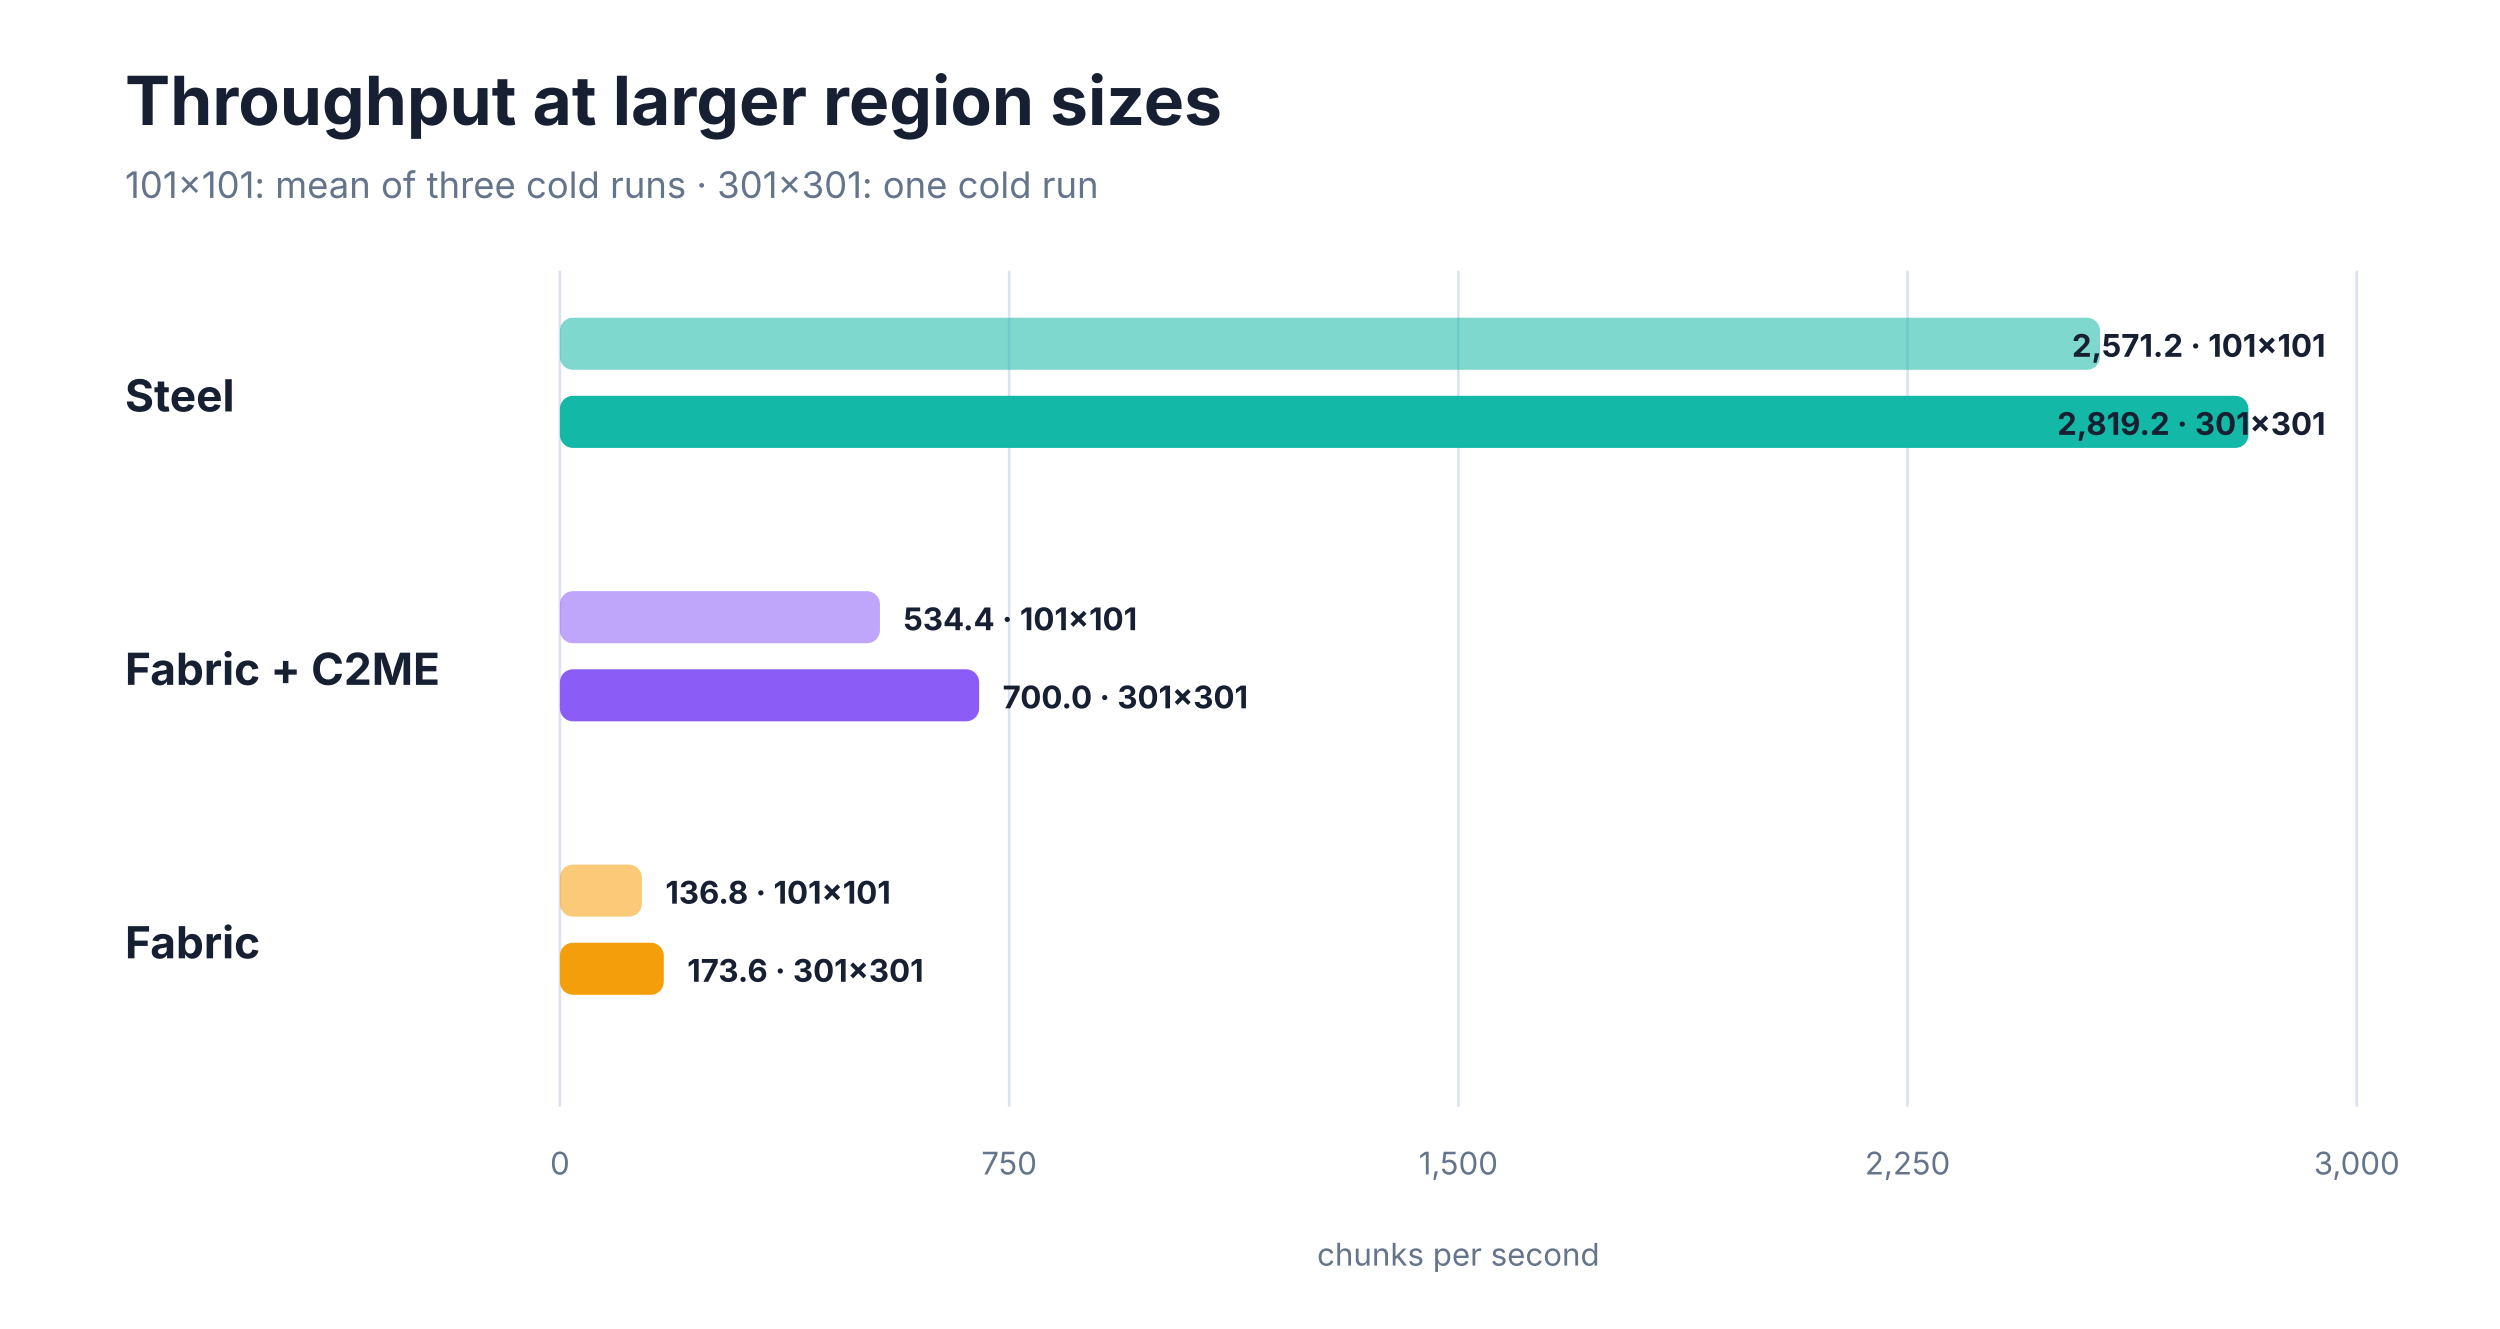
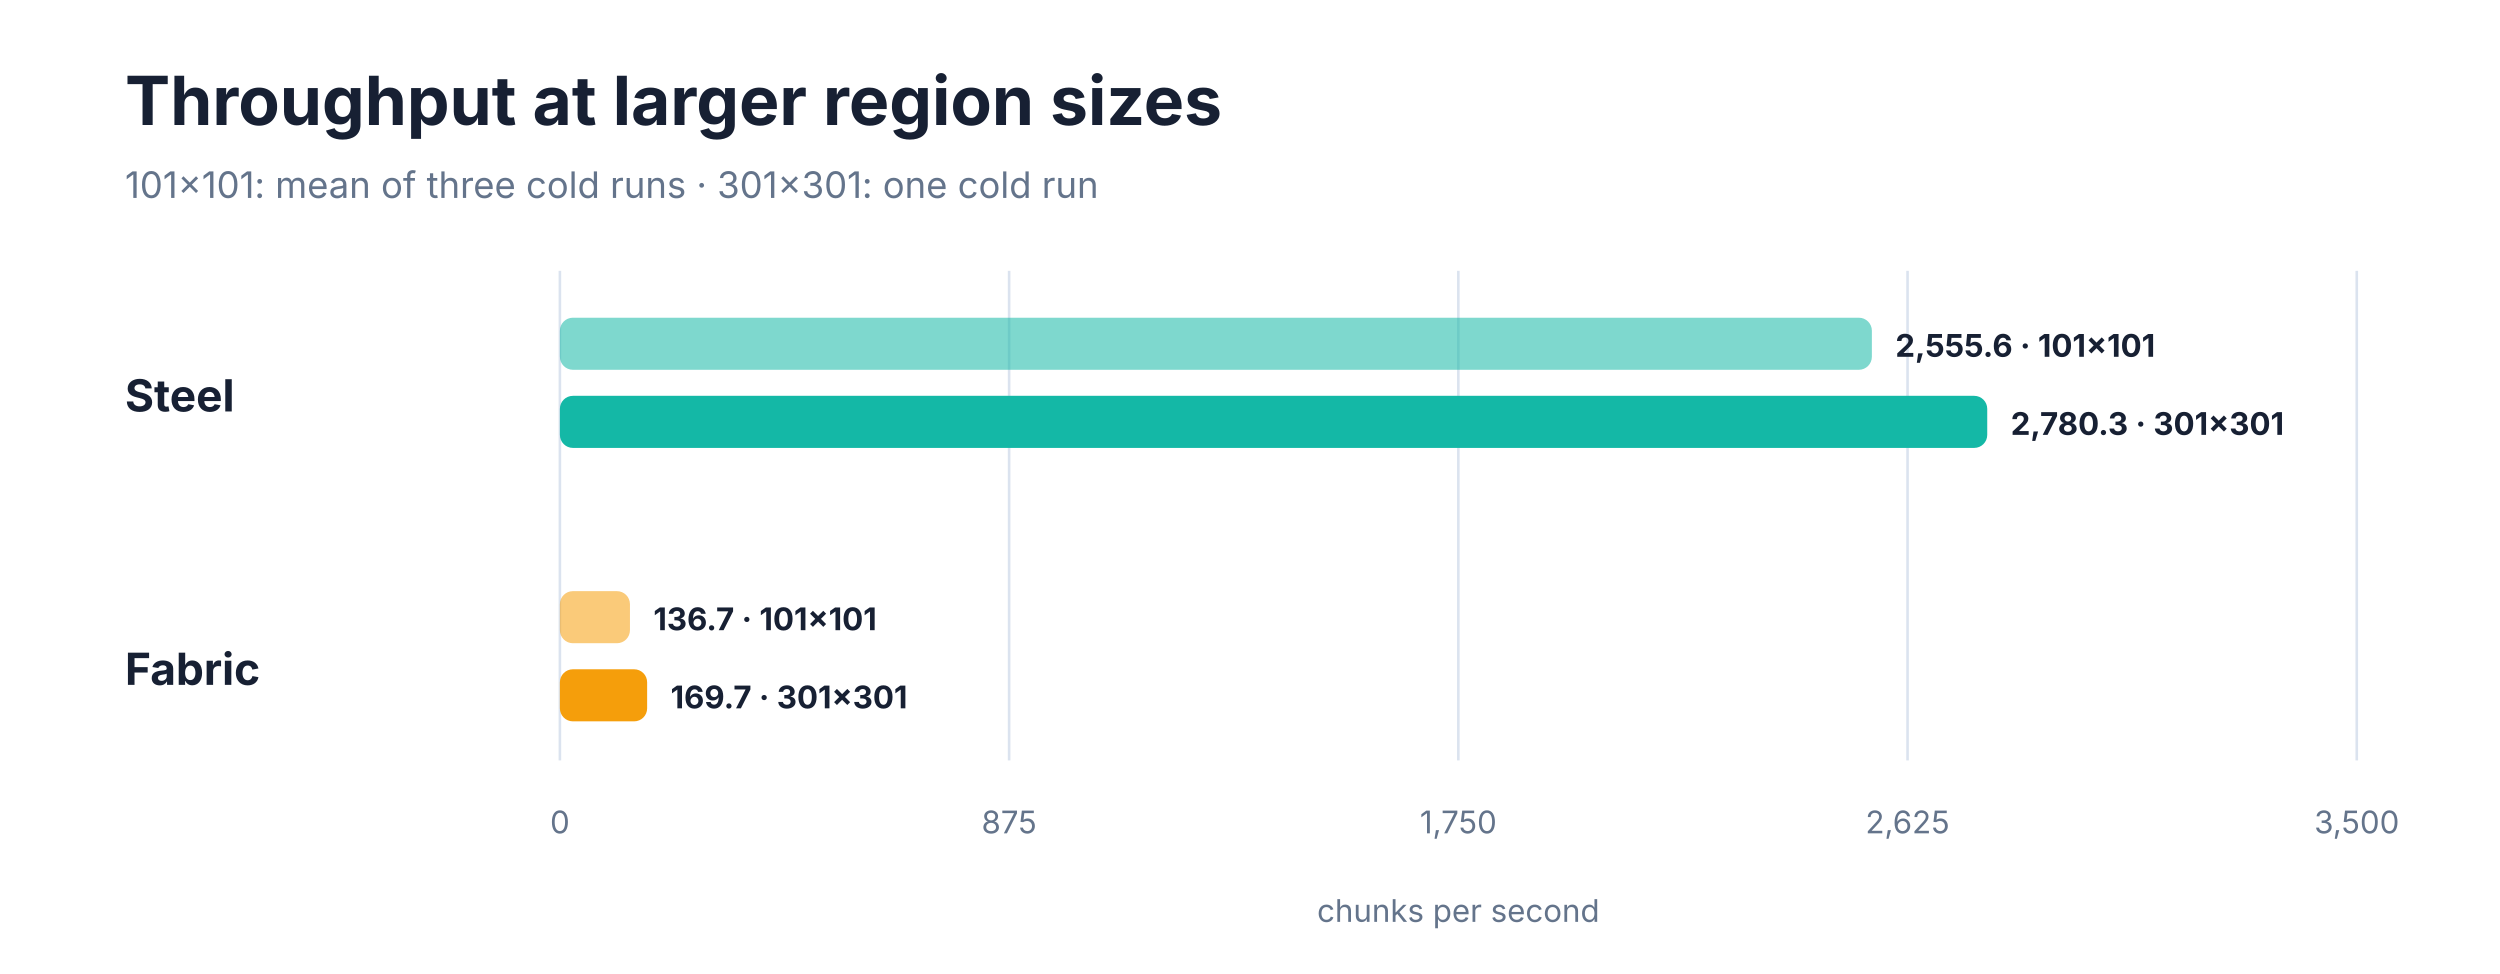
- <svg xmlns="http://www.w3.org/2000/svg" viewBox="0 0 960 510" role="img">
+ <svg xmlns="http://www.w3.org/2000/svg" viewBox="0 0 960 374" role="img">
  <style>
  text { font-family: Inter, ui-sans-serif, system-ui, sans-serif; fill: #172033; }
  .muted { fill: #64748b; }
  .grid { stroke: #dbe3ef; stroke-width: 1; }
  .track { fill: #edf2f7; }
  @media (prefers-color-scheme: dark) {
    text { fill: #edf3fb; }
    .muted { fill: #9aacbf; }
    .grid { stroke: #334155; }
    .track { fill: #1e293b; }
  }
</style>
  <text x="48" y="48" font-size="26" font-weight="700">Throughput at larger region sizes</text>
  <text x="48" y="76" font-size="14" class="muted">101×101: mean of three cold runs · 301×301: one cold run</text>
-   <line x1="215" y1="104" x2="215" y2="425" class="grid" />
-   <text x="215" y="451" text-anchor="middle" font-size="12" class="muted">0</text>
-   <line x1="387.5" y1="104" x2="387.5" y2="425" class="grid" />
-   <text x="387.5" y="451" text-anchor="middle" font-size="12" class="muted">750</text>
-   <line x1="560" y1="104" x2="560" y2="425" class="grid" />
-   <text x="560" y="451" text-anchor="middle" font-size="12" class="muted">1,500</text>
-   <line x1="732.5" y1="104" x2="732.5" y2="425" class="grid" />
-   <text x="732.5" y="451" text-anchor="middle" font-size="12" class="muted">2,250</text>
-   <line x1="905" y1="104" x2="905" y2="425" class="grid" />
-   <text x="905" y="451" text-anchor="middle" font-size="12" class="muted">3,000</text>
+   <line x1="215" y1="104" x2="215" y2="292" class="grid" />
+   <text x="215" y="320" text-anchor="middle" font-size="12" class="muted">0</text>
+   <line x1="387.5" y1="104" x2="387.5" y2="292" class="grid" />
+   <text x="387.5" y="320" text-anchor="middle" font-size="12" class="muted">875</text>
+   <line x1="560" y1="104" x2="560" y2="292" class="grid" />
+   <text x="560" y="320" text-anchor="middle" font-size="12" class="muted">1,750</text>
+   <line x1="732.5" y1="104" x2="732.5" y2="292" class="grid" />
+   <text x="732.5" y="320" text-anchor="middle" font-size="12" class="muted">2,625</text>
+   <line x1="905" y1="104" x2="905" y2="292" class="grid" />
+   <text x="905" y="320" text-anchor="middle" font-size="12" class="muted">3,500</text>
  <text x="48" y="158" font-size="17" font-weight="650">Steel</text>
-   <rect x="215" y="122" width="591.4" height="20" rx="5" fill="#14b8a6" opacity="0.55" />
-   <text x="893.0" y="137" text-anchor="end" font-size="12" font-weight="650">2,571.2 · 101×101</text>
-   <rect x="215" y="152" width="648.4" height="20" rx="5" fill="#14b8a6" opacity="1" />
-   <text x="893.0" y="167" text-anchor="end" font-size="12" font-weight="650">2,819.2 · 301×301</text>
-   <text x="48" y="263" font-size="17" font-weight="650">Fabric + C2ME</text>
-   <rect x="215" y="227" width="122.9" height="20" rx="5" fill="#8b5cf6" opacity="0.55" />
-   <text x="346.9" y="242" text-anchor="start" font-size="12" font-weight="650">534.4 · 101×101</text>
-   <rect x="215" y="257" width="161.0" height="20" rx="5" fill="#8b5cf6" opacity="1" />
-   <text x="385.0" y="272" text-anchor="start" font-size="12" font-weight="650">700.0 · 301×301</text>
-   <text x="48" y="368" font-size="17" font-weight="650">Fabric</text>
-   <rect x="215" y="332" width="31.5" height="20" rx="5" fill="#f59e0b" opacity="0.55" />
-   <text x="255.5" y="347" text-anchor="start" font-size="12" font-weight="650">136.8 · 101×101</text>
-   <rect x="215" y="362" width="39.9" height="20" rx="5" fill="#f59e0b" opacity="1" />
-   <text x="263.9" y="377" text-anchor="start" font-size="12" font-weight="650">173.6 · 301×301</text>
-   <text x="560" y="486" text-anchor="middle" font-size="12" class="muted">chunks per second</text>
+   <rect x="215" y="122" width="503.8" height="20" rx="5" fill="#14b8a6" opacity="0.55" />
+   <text x="727.8" y="137" text-anchor="start" font-size="12" font-weight="650">2,555.6 · 101×101</text>
+   <rect x="215" y="152" width="548.1" height="20" rx="5" fill="#14b8a6" opacity="1" />
+   <text x="772.1" y="167" text-anchor="start" font-size="12" font-weight="650">2,780.3 · 301×301</text>
+   <text x="48" y="263" font-size="17" font-weight="650">Fabric</text>
+   <rect x="215" y="227" width="26.9" height="20" rx="5" fill="#f59e0b" opacity="0.55" />
+   <text x="250.9" y="242" text-anchor="start" font-size="12" font-weight="650">136.7 · 101×101</text>
+   <rect x="215" y="257" width="33.5" height="20" rx="5" fill="#f59e0b" opacity="1" />
+   <text x="257.5" y="272" text-anchor="start" font-size="12" font-weight="650">169.7 · 301×301</text>
+   <text x="560" y="354" text-anchor="middle" font-size="12" class="muted">chunks per second</text>
</svg>
